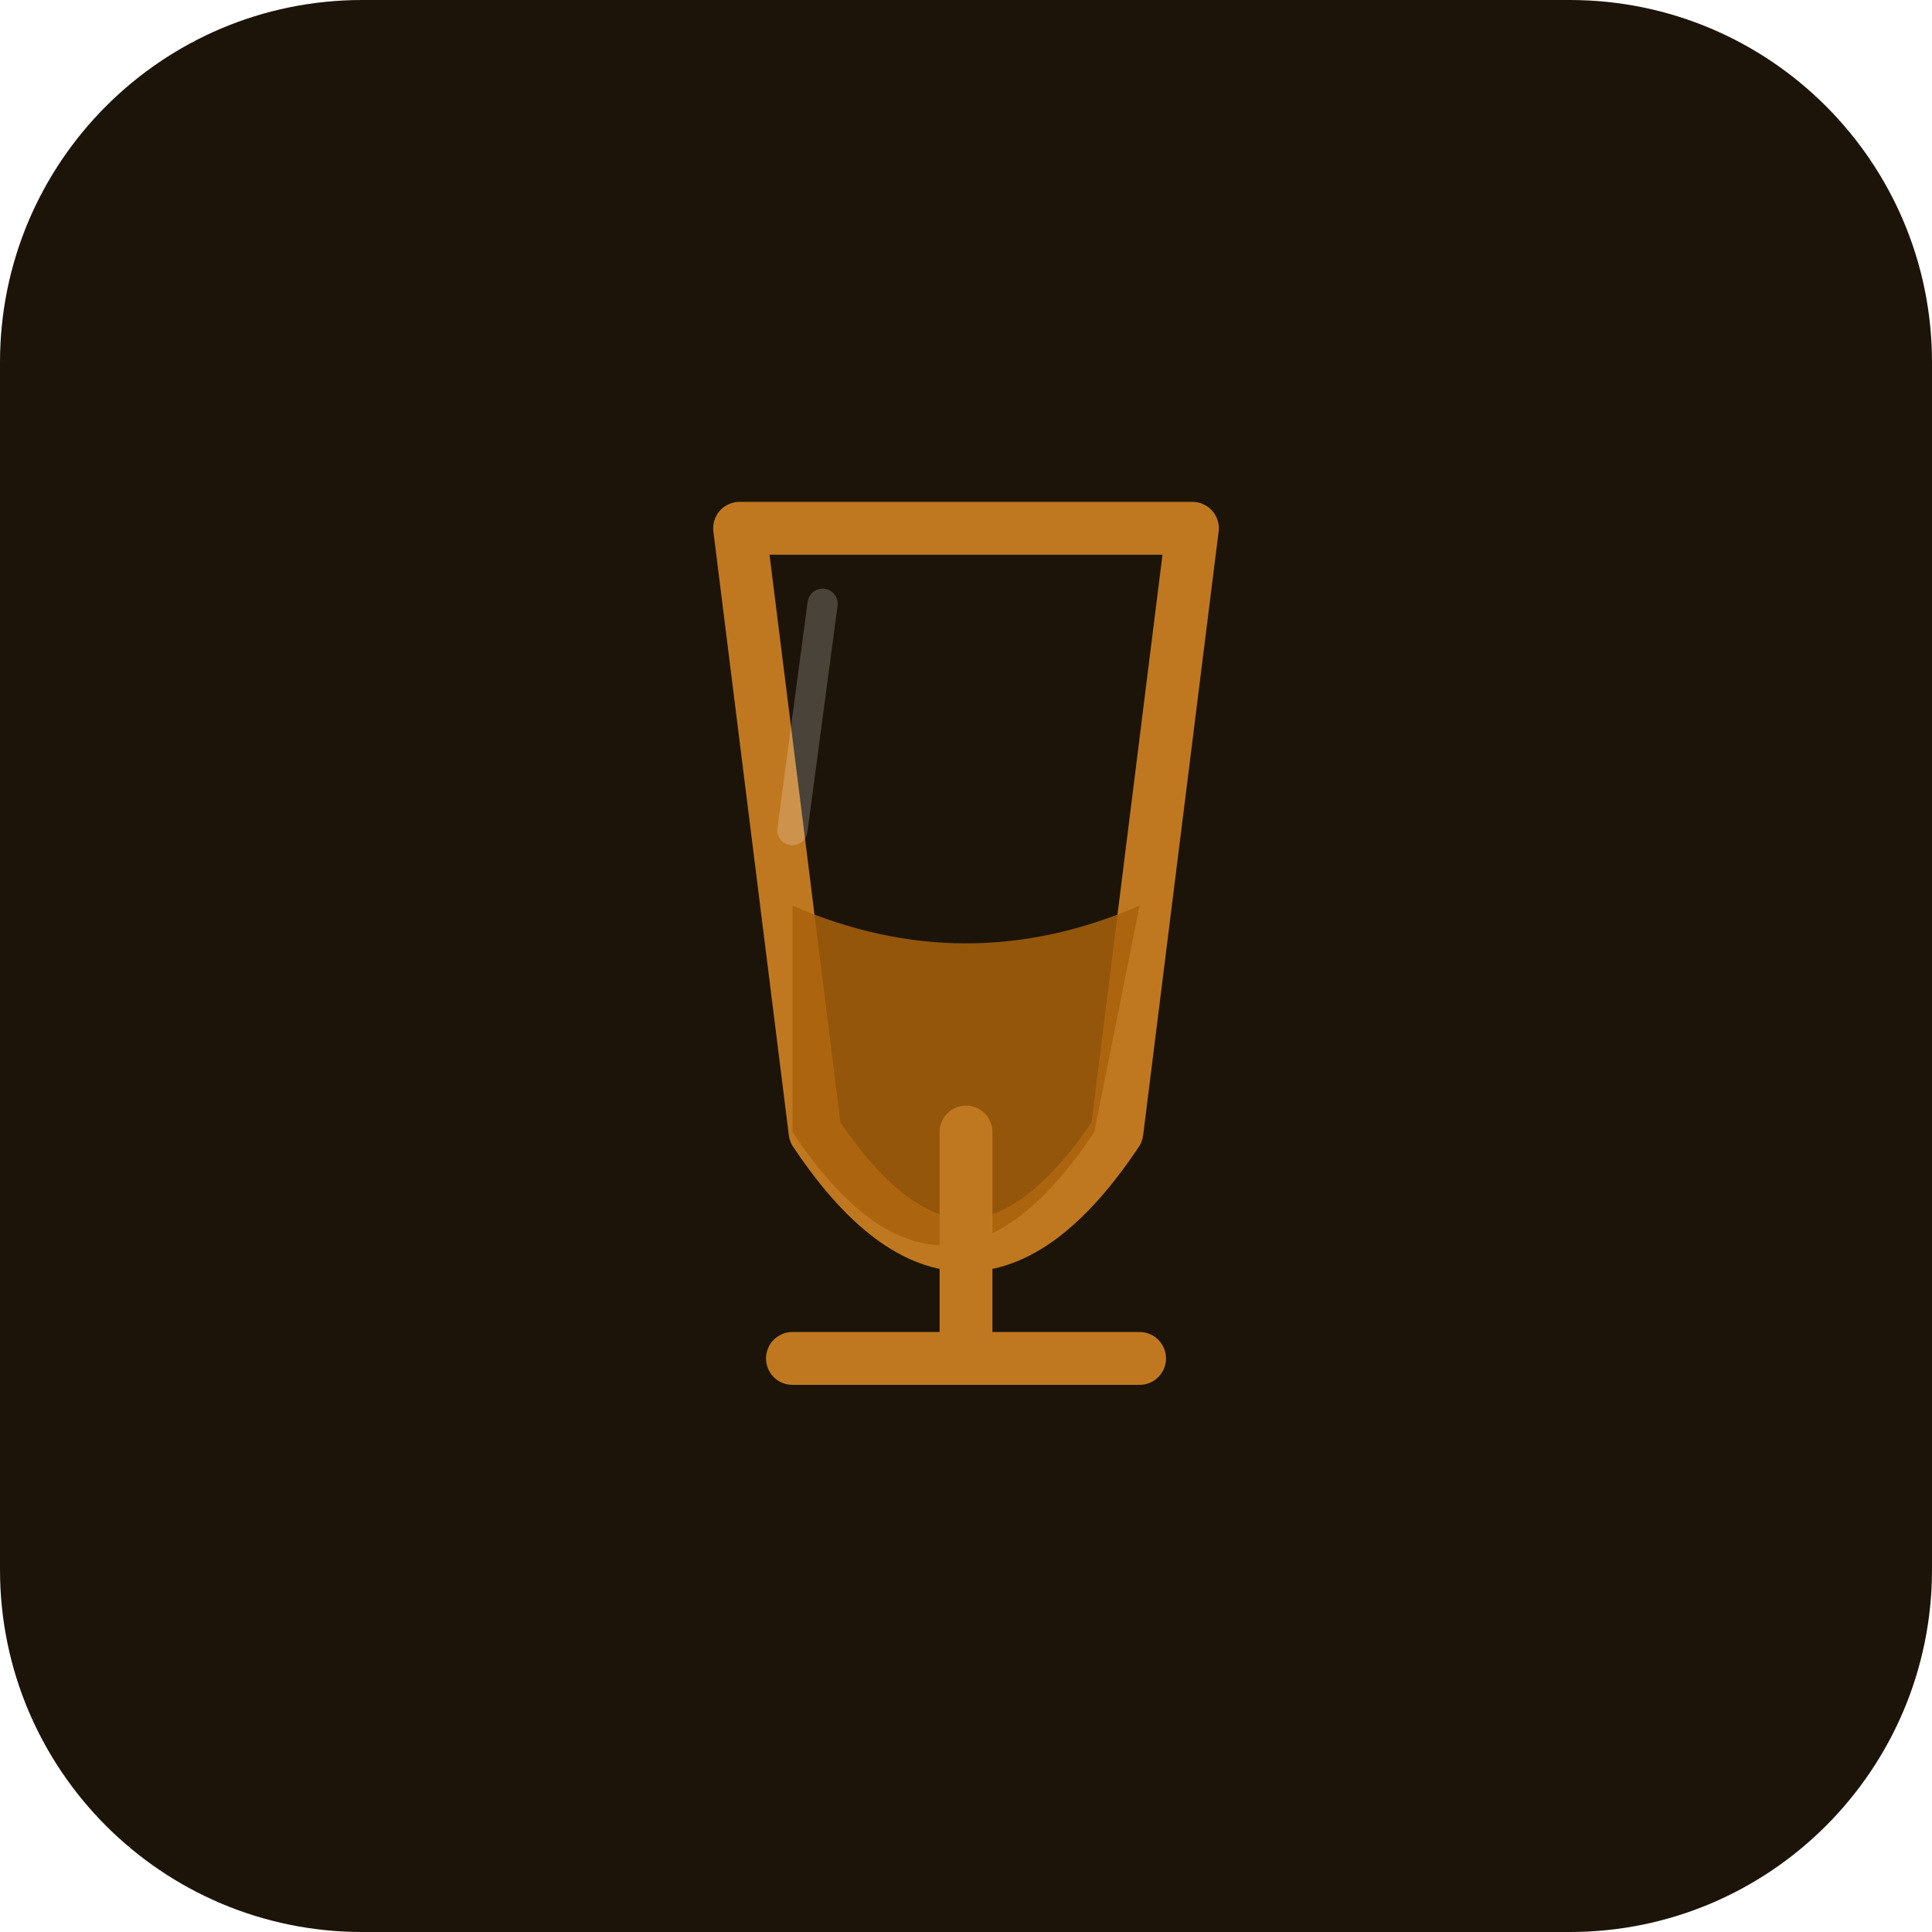
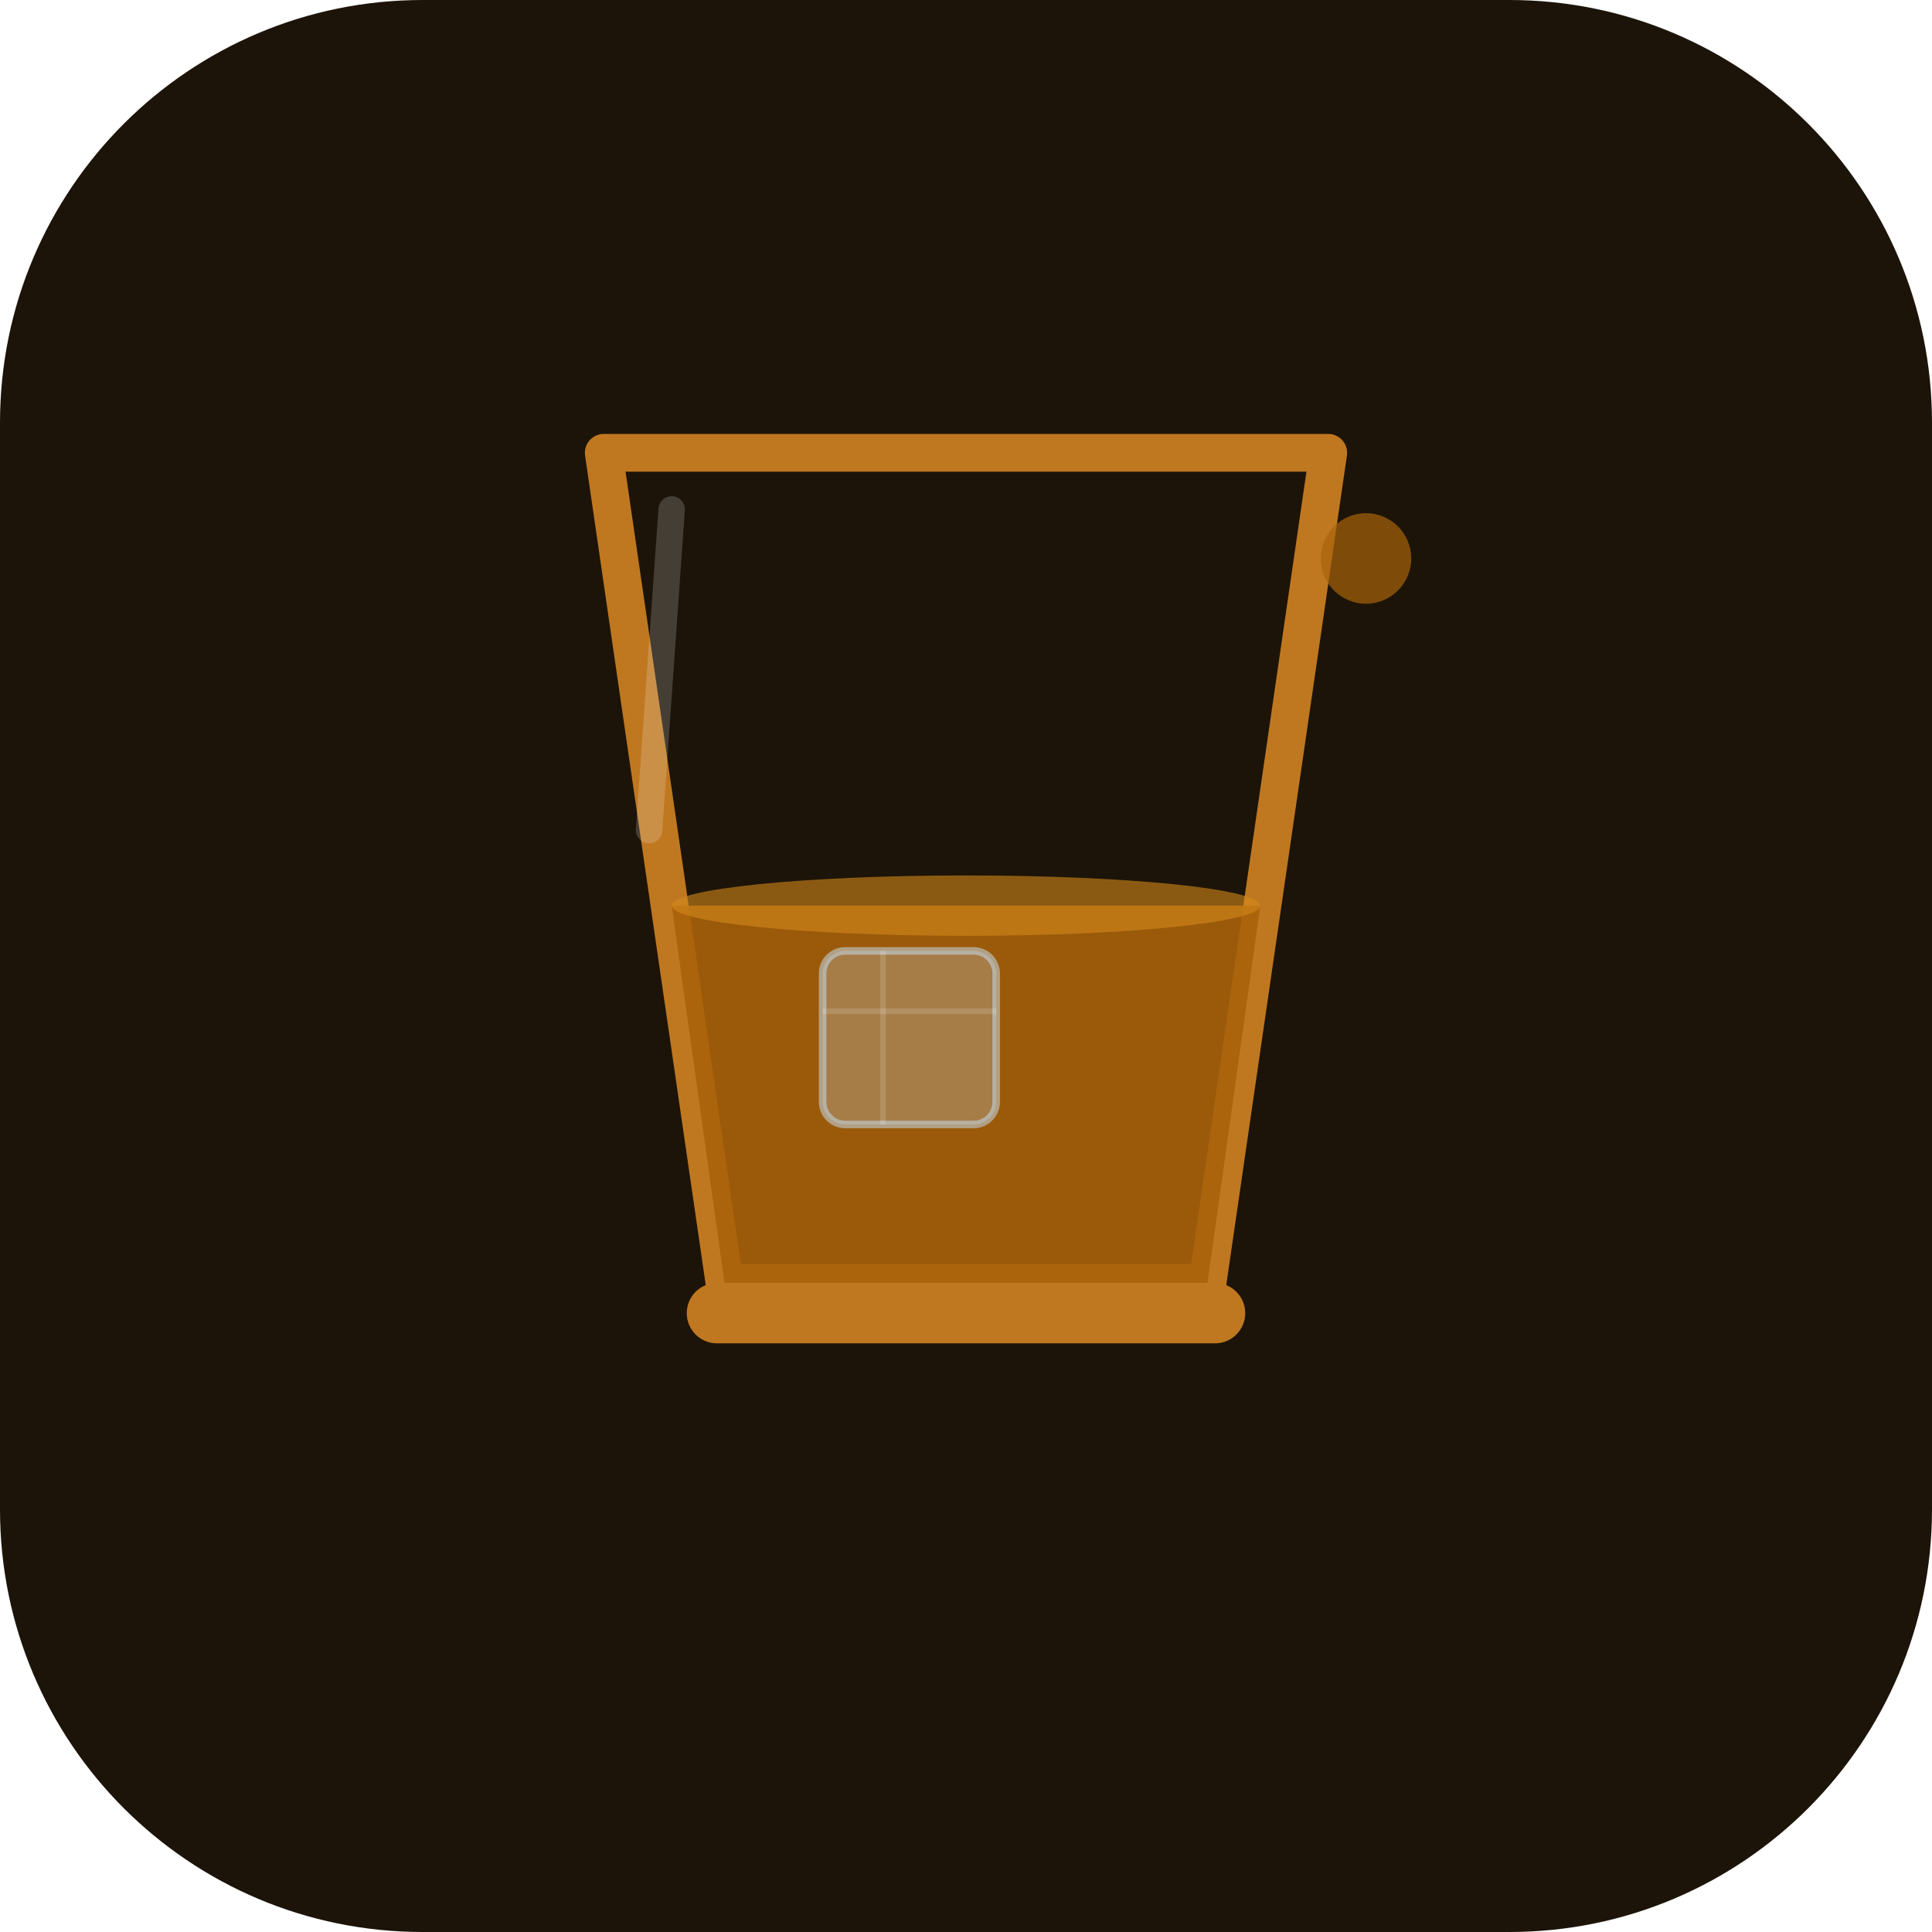
<svg xmlns="http://www.w3.org/2000/svg" viewBox="0 0 512 512">
-   <rect width="512" height="512" rx="96" fill="#1C1408" />
-   <path d="M196 140 h120 l-20 160 q-40 60 -80 0 Z" fill="none" stroke="#C07820" stroke-width="14" stroke-linejoin="round" />
-   <path d="M210 240 q46 20 92 0 l-12 60 q-40 60 -80 0 Z" fill="#A8620A" opacity="0.85" />
-   <line x1="256" y1="300" x2="256" y2="360" stroke="#C07820" stroke-width="14" stroke-linecap="round" />
-   <line x1="210" y1="360" x2="302" y2="360" stroke="#C07820" stroke-width="14" stroke-linecap="round" />
-   <line x1="218" y1="160" x2="210" y2="220" stroke="rgba(255,255,255,0.2)" stroke-width="8" stroke-linecap="round" />
+   <rect width="512" height="512" rx="112" fill="#1C1408" />
+   <path d="M160 120 L352 120 L320 340 L192 340 Z" fill="none" stroke="#C07820" stroke-width="10" stroke-linejoin="round" />
+   <path d="M178 240 L334 240 L320 340 L192 340 Z" fill="#A8620A" opacity="0.9" />
+   <ellipse cx="256" cy="240" rx="78" ry="8" fill="#D4891A" opacity="0.6" />
+   <rect x="218" y="252" width="46" height="46" rx="6" fill="rgba(200,230,255,0.25)" stroke="rgba(200,230,255,0.5)" stroke-width="2" />
+   <line x1="218" y1="268" x2="264" y2="268" stroke="rgba(255,255,255,0.15)" stroke-width="1.5" />
+   <line x1="234" y1="252" x2="234" y2="298" stroke="rgba(255,255,255,0.15)" stroke-width="1.5" />
+   <path d="M178 135 L172 220" stroke="rgba(255,255,255,0.18)" stroke-width="7" stroke-linecap="round" />
+   <rect x="182" y="340" width="148" height="16" rx="8" fill="#C07820" />
+   <circle cx="362" cy="148" r="12" fill="#A8620A" opacity="0.7" />
</svg>
